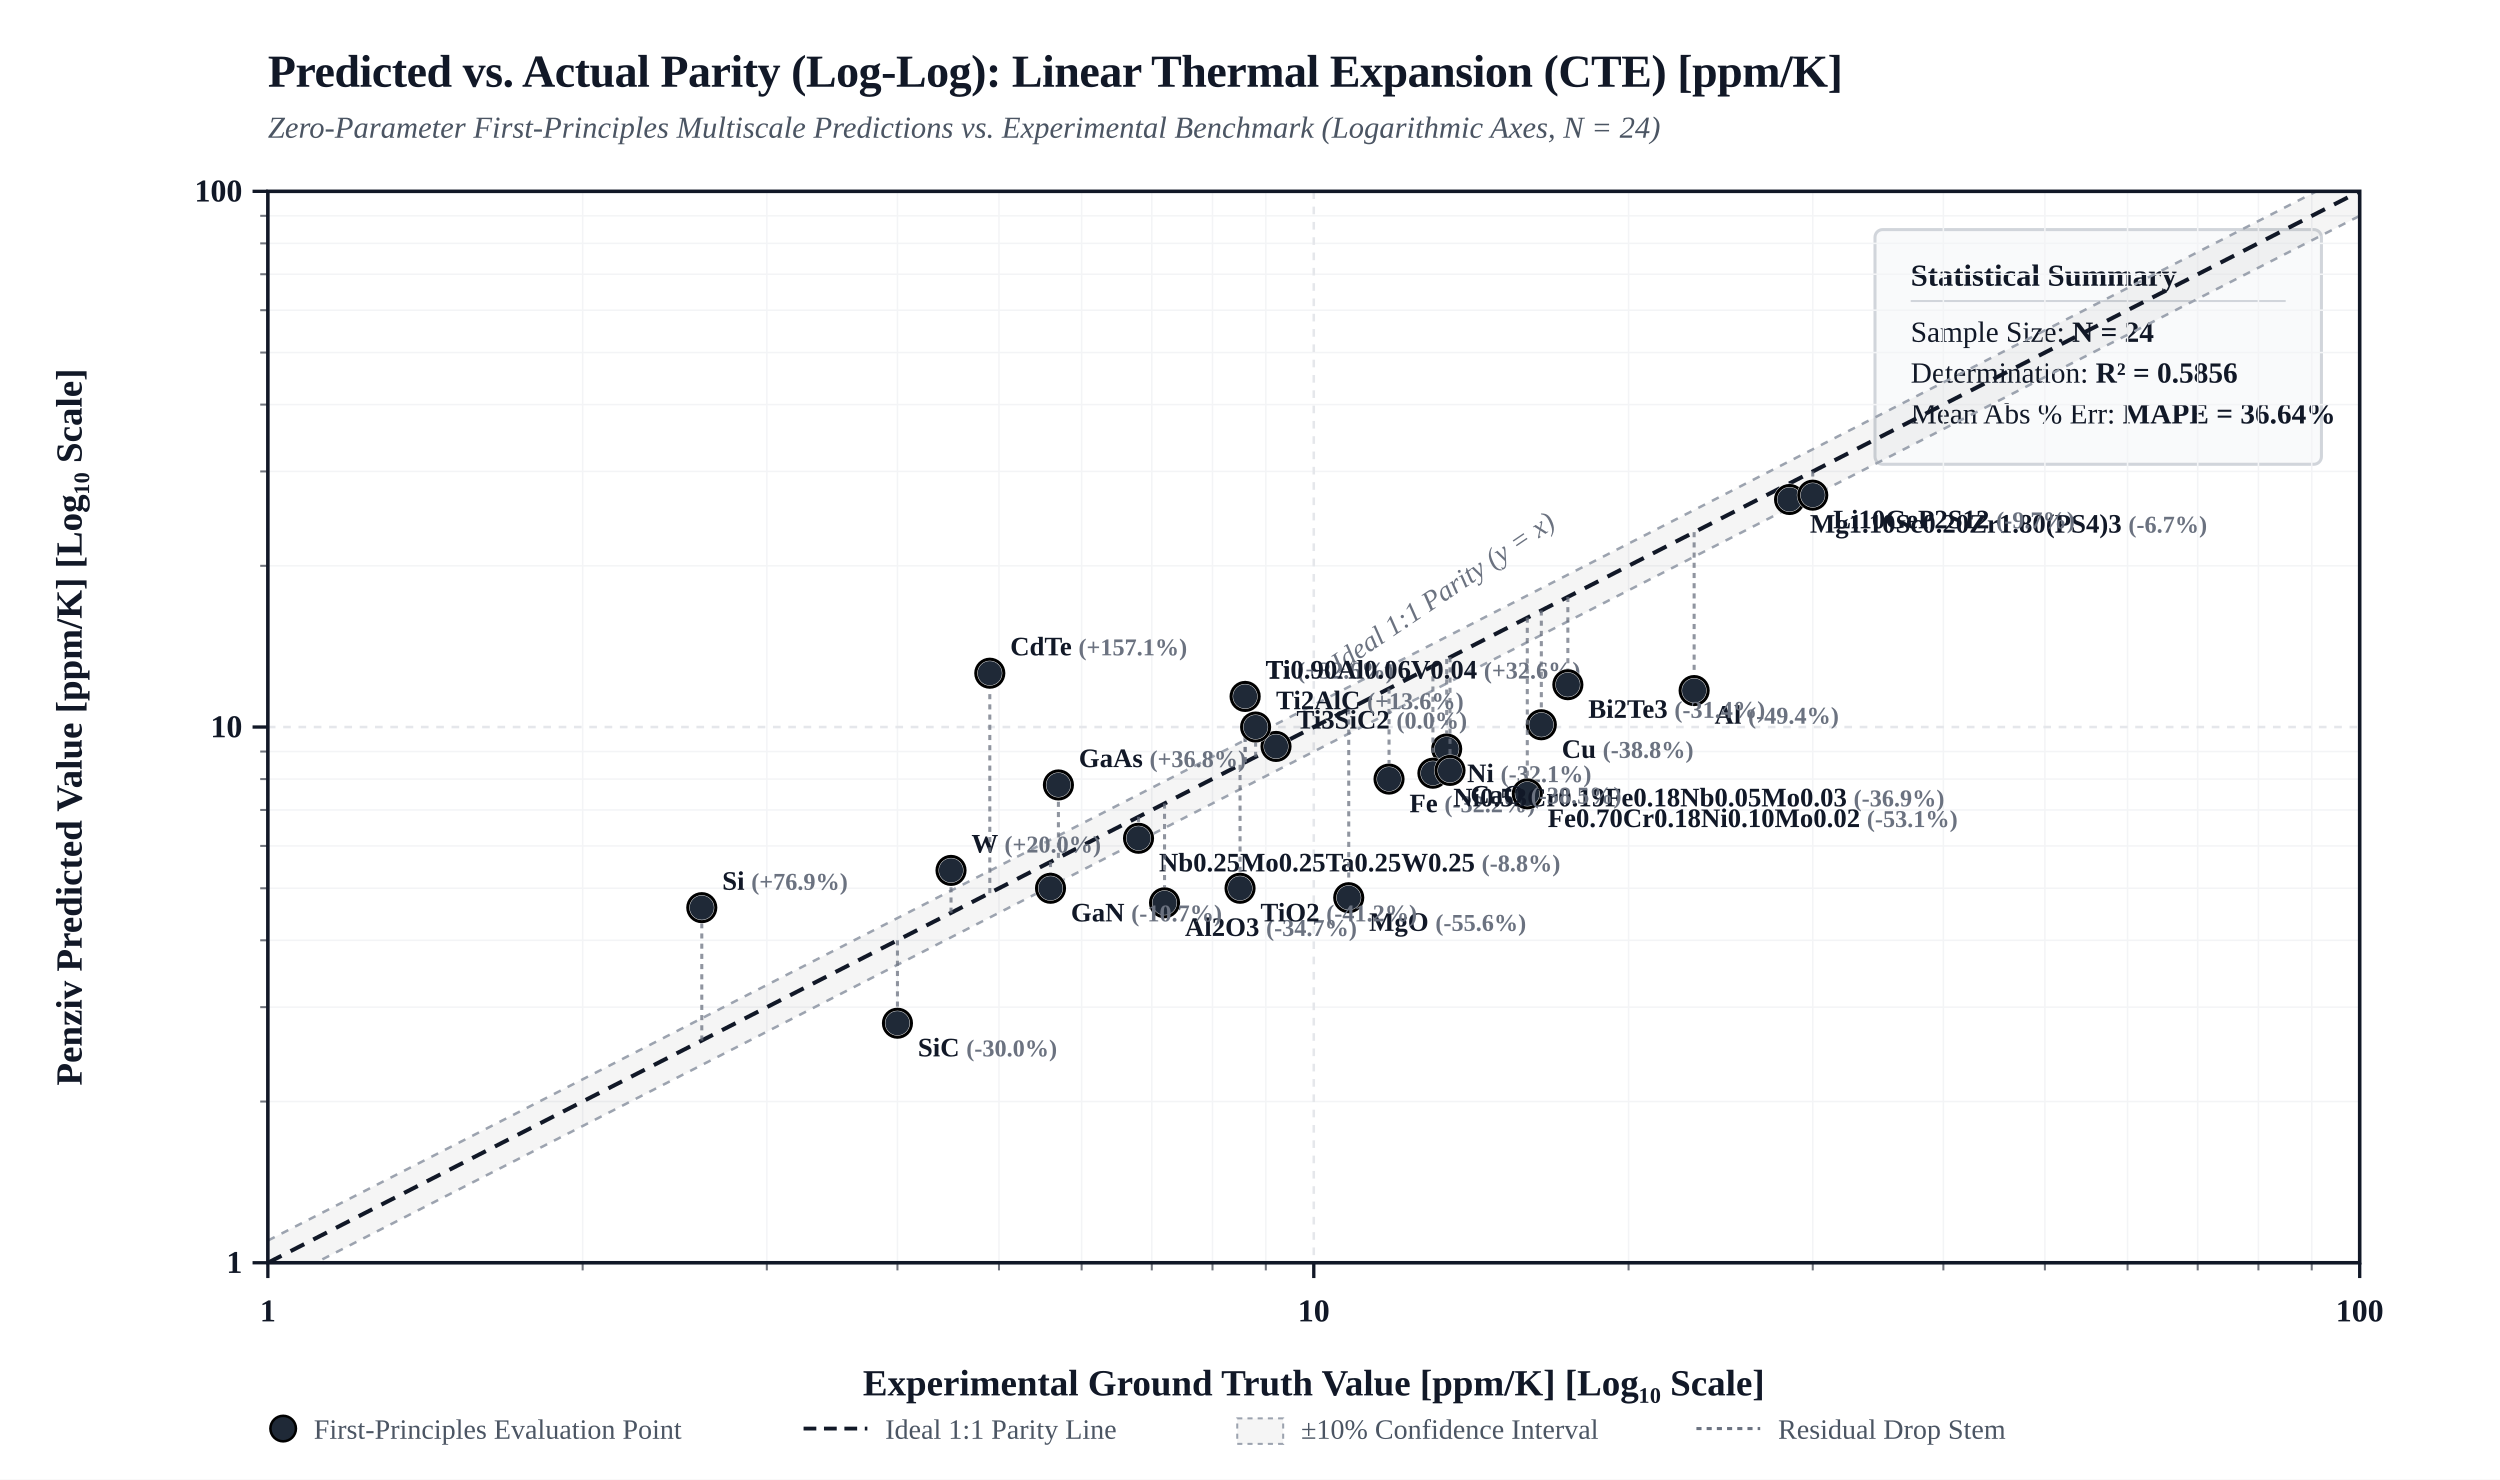
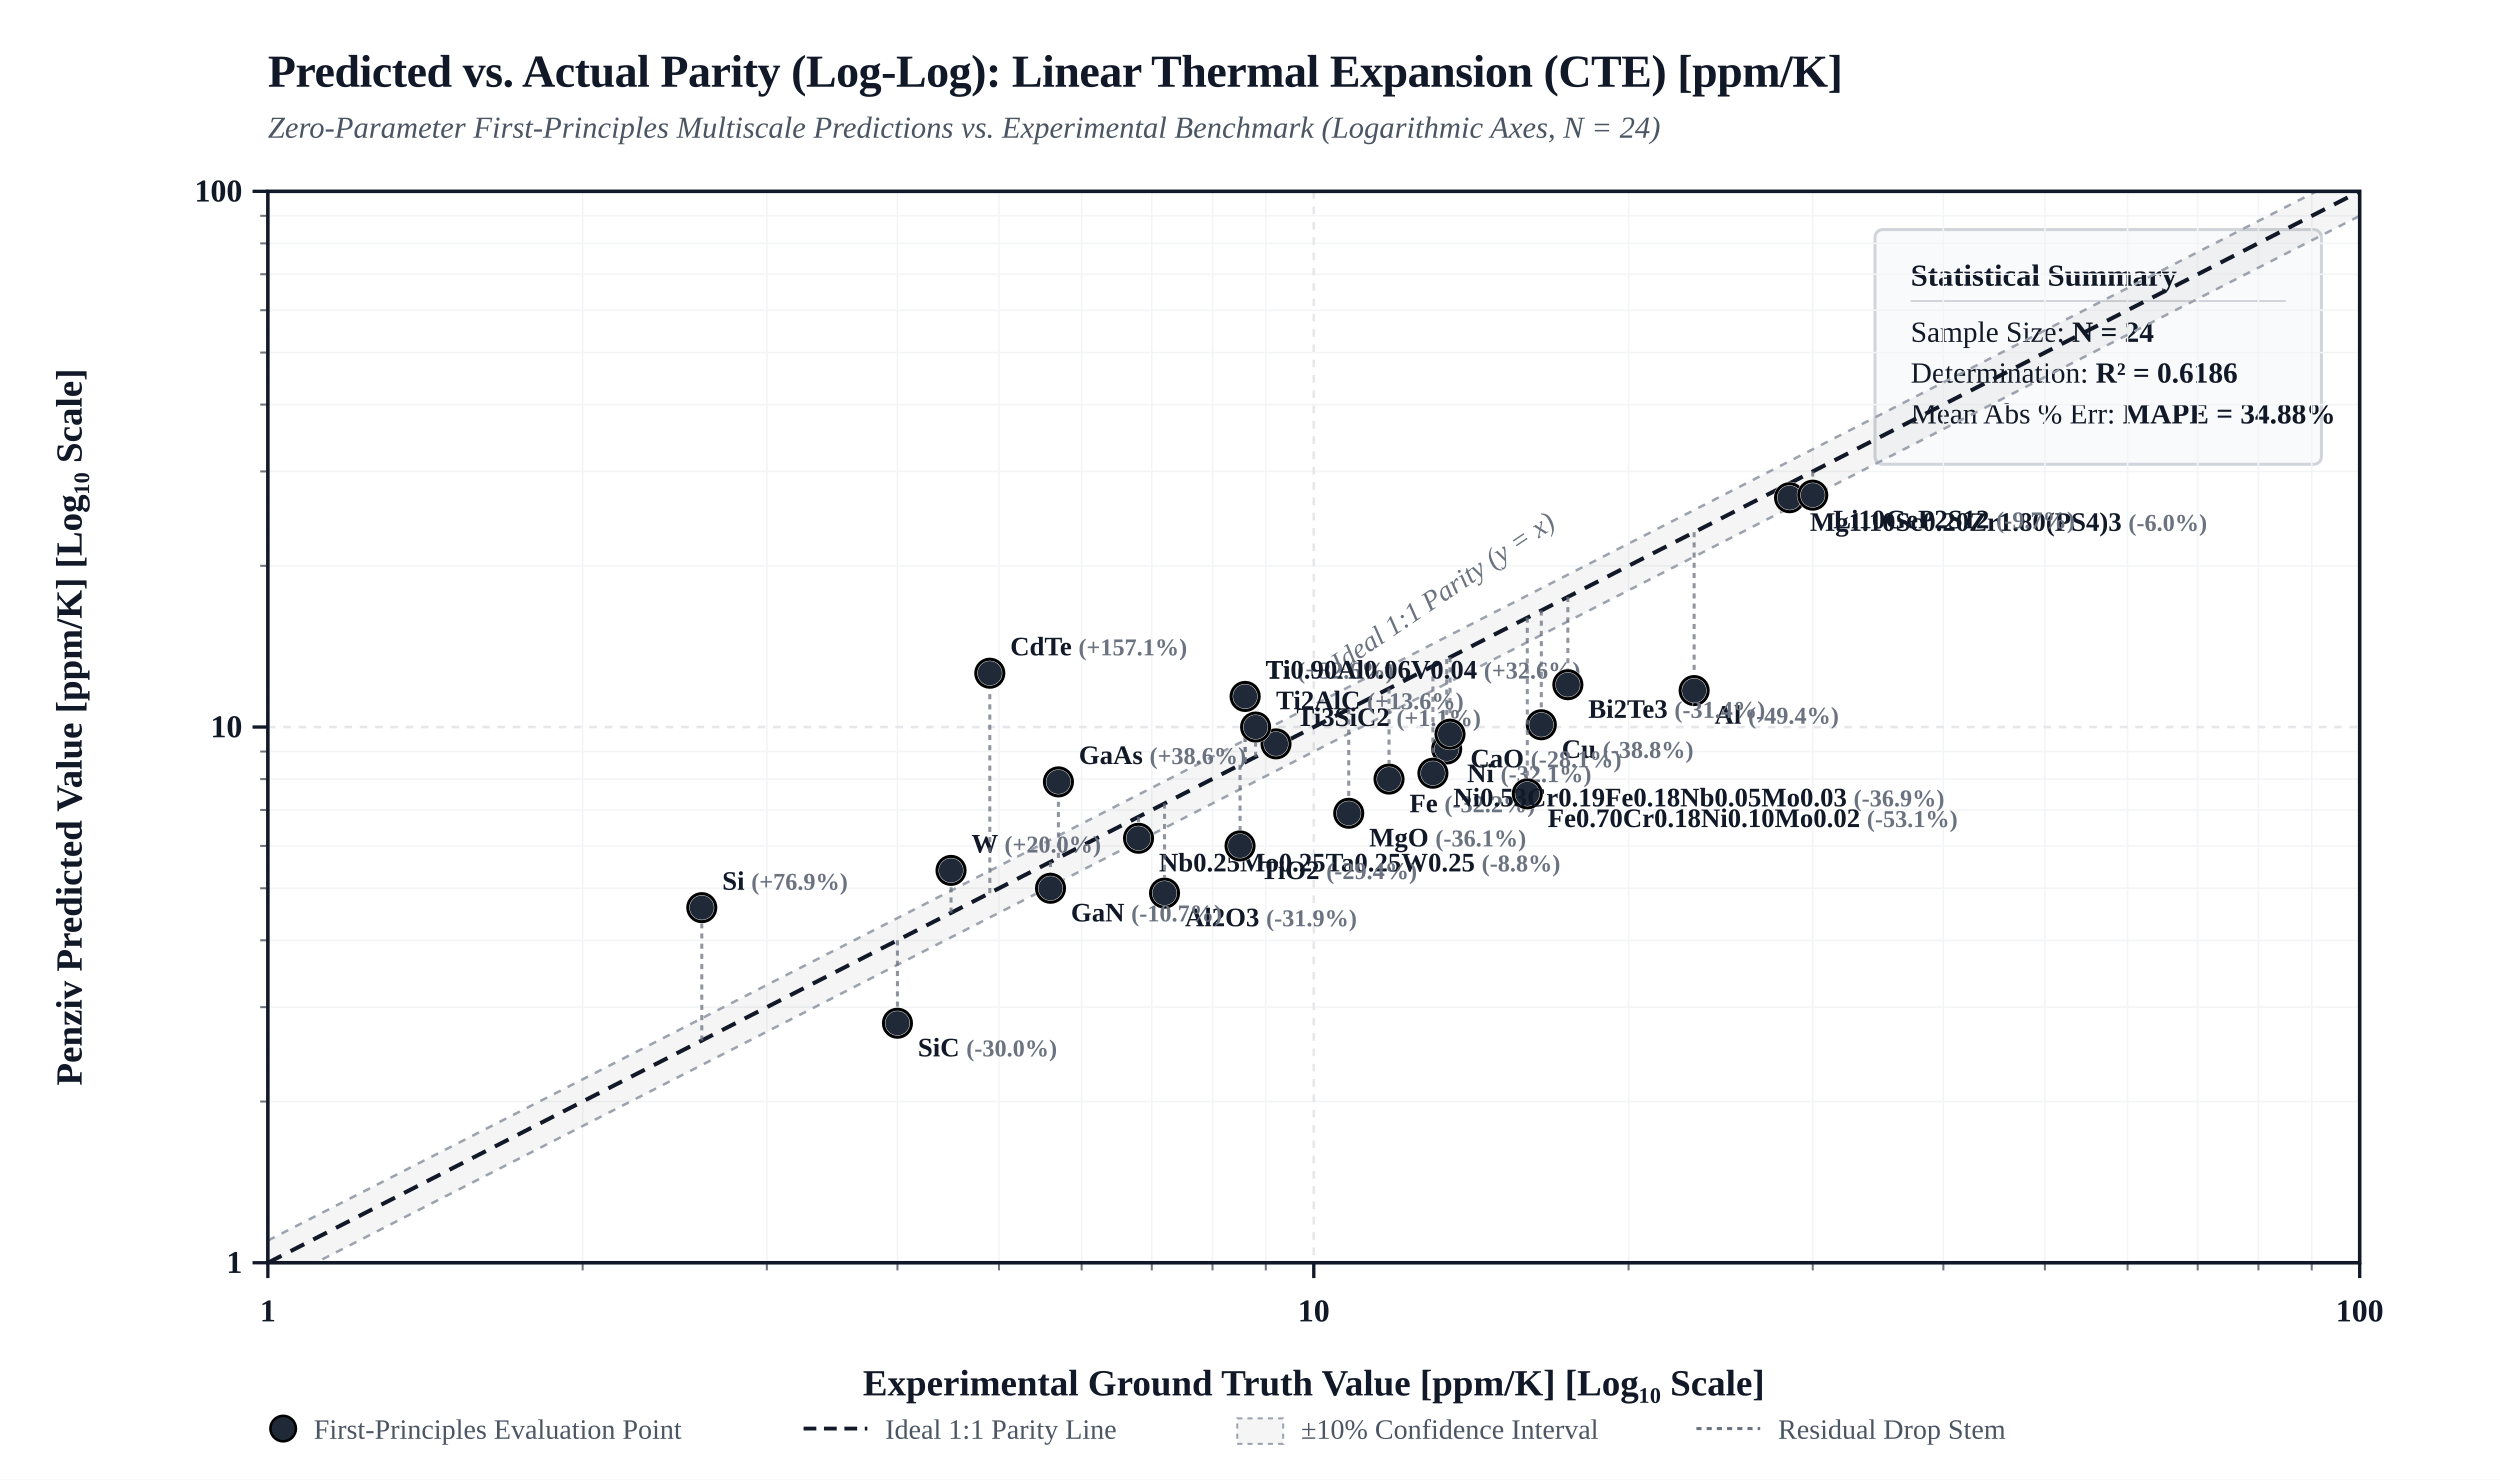
<svg xmlns="http://www.w3.org/2000/svg" viewBox="0 0 980 580" width="100%" height="auto" style="background-color: #FFFFFF; border: 1px solid #E5E7EB; border-radius: 4px; font-family: 'Times New Roman', Times, 'DejaVu Serif', 'TeX Gyre Termes', Georgia, serif;">
  <defs>
    <clipPath id="plotClip">
      <rect x="105" y="75" width="820" height="420" />
    </clipPath>
  </defs>
  <rect x="0" y="0" width="980" height="580" fill="#FFFFFF" />
  <text x="105" y="34" fill="#111827" font-size="18" font-weight="bold" letter-spacing="-0.01em">Predicted vs. Actual Parity (Log-Log): Linear Thermal Expansion (CTE) [ppm/K]</text>
  <text x="105" y="54" fill="#4B5563" font-size="12" font-style="italic">Zero-Parameter First-Principles Multiscale Predictions vs. Experimental Benchmark (Logarithmic Axes, N = 24)</text>
  <g transform="translate(735, 90)">
    <rect width="175" height="92" rx="3" fill="#F9FAFB" stroke="#D1D5DB" stroke-width="1.2" />
    <text x="14" y="22" fill="#111827" font-size="12" font-weight="bold">Statistical Summary</text>
    <line x1="14" y1="28" x2="161" y2="28" stroke="#D1D5DB" stroke-width="0.8" />
    <text x="14" y="44" fill="#111827" font-size="11.5">Sample Size: <tspan font-weight="bold">N = 24</tspan>
    </text>
-     <text x="14" y="60" fill="#111827" font-size="11.5">Determination: <tspan font-weight="bold">R² = 0.5856</tspan>
+     <text x="14" y="60" fill="#111827" font-size="11.5">Determination: <tspan font-weight="bold">R² = 0.6186</tspan>
    </text>
-     <text x="14" y="76" fill="#111827" font-size="11.5">Mean Abs % Err: <tspan font-weight="bold">MAPE = 36.64%</tspan>
+     <text x="14" y="76" fill="#111827" font-size="11.5">Mean Abs % Err: <tspan font-weight="bold">MAPE = 34.88%</tspan>
    </text>
  </g>
  <line x1="228.4" y1="75" x2="228.4" y2="495" stroke="#F3F4F6" stroke-width="0.6" />
  <line x1="105" y1="431.8" x2="925" y2="431.8" stroke="#F3F4F6" stroke-width="0.6" />
  <line x1="102" y1="431.8" x2="105" y2="431.8" stroke="#111827" stroke-width="0.8" opacity="0.6" />
  <line x1="228.4" y1="495" x2="228.4" y2="498" stroke="#111827" stroke-width="0.8" opacity="0.6" />
  <line x1="300.6" y1="75" x2="300.6" y2="495" stroke="#F3F4F6" stroke-width="0.6" />
  <line x1="105" y1="394.8" x2="925" y2="394.8" stroke="#F3F4F6" stroke-width="0.6" />
  <line x1="102" y1="394.8" x2="105" y2="394.8" stroke="#111827" stroke-width="0.8" opacity="0.6" />
  <line x1="300.6" y1="495" x2="300.6" y2="498" stroke="#111827" stroke-width="0.8" opacity="0.6" />
  <line x1="351.8" y1="75" x2="351.8" y2="495" stroke="#F3F4F6" stroke-width="0.6" />
  <line x1="105" y1="368.6" x2="925" y2="368.6" stroke="#F3F4F6" stroke-width="0.6" />
  <line x1="102" y1="368.6" x2="105" y2="368.6" stroke="#111827" stroke-width="0.8" opacity="0.6" />
  <line x1="351.8" y1="495" x2="351.8" y2="498" stroke="#111827" stroke-width="0.8" opacity="0.6" />
  <line x1="391.6" y1="75" x2="391.6" y2="495" stroke="#F3F4F6" stroke-width="0.6" />
  <line x1="105" y1="348.2" x2="925" y2="348.2" stroke="#F3F4F6" stroke-width="0.6" />
  <line x1="102" y1="348.2" x2="105" y2="348.2" stroke="#111827" stroke-width="0.8" opacity="0.6" />
  <line x1="391.6" y1="495" x2="391.6" y2="498" stroke="#111827" stroke-width="0.8" opacity="0.6" />
  <line x1="424.0" y1="75" x2="424.0" y2="495" stroke="#F3F4F6" stroke-width="0.6" />
  <line x1="105" y1="331.6" x2="925" y2="331.6" stroke="#F3F4F6" stroke-width="0.6" />
  <line x1="102" y1="331.6" x2="105" y2="331.6" stroke="#111827" stroke-width="0.8" opacity="0.6" />
  <line x1="424.0" y1="495" x2="424.0" y2="498" stroke="#111827" stroke-width="0.8" opacity="0.6" />
  <line x1="451.5" y1="75" x2="451.5" y2="495" stroke="#F3F4F6" stroke-width="0.6" />
  <line x1="105" y1="317.5" x2="925" y2="317.5" stroke="#F3F4F6" stroke-width="0.6" />
  <line x1="102" y1="317.5" x2="105" y2="317.5" stroke="#111827" stroke-width="0.8" opacity="0.6" />
  <line x1="451.5" y1="495" x2="451.5" y2="498" stroke="#111827" stroke-width="0.8" opacity="0.6" />
  <line x1="475.3" y1="75" x2="475.3" y2="495" stroke="#F3F4F6" stroke-width="0.6" />
  <line x1="105" y1="305.4" x2="925" y2="305.4" stroke="#F3F4F6" stroke-width="0.6" />
  <line x1="102" y1="305.4" x2="105" y2="305.4" stroke="#111827" stroke-width="0.8" opacity="0.6" />
  <line x1="475.3" y1="495" x2="475.3" y2="498" stroke="#111827" stroke-width="0.8" opacity="0.6" />
  <line x1="496.2" y1="75" x2="496.2" y2="495" stroke="#F3F4F6" stroke-width="0.6" />
  <line x1="105" y1="294.6" x2="925" y2="294.6" stroke="#F3F4F6" stroke-width="0.6" />
  <line x1="102" y1="294.6" x2="105" y2="294.6" stroke="#111827" stroke-width="0.8" opacity="0.6" />
  <line x1="496.2" y1="495" x2="496.2" y2="498" stroke="#111827" stroke-width="0.8" opacity="0.6" />
  <line x1="638.4" y1="75" x2="638.4" y2="495" stroke="#F3F4F6" stroke-width="0.6" />
  <line x1="105" y1="221.8" x2="925" y2="221.8" stroke="#F3F4F6" stroke-width="0.6" />
  <line x1="102" y1="221.8" x2="105" y2="221.8" stroke="#111827" stroke-width="0.8" opacity="0.6" />
  <line x1="638.4" y1="495" x2="638.4" y2="498" stroke="#111827" stroke-width="0.8" opacity="0.6" />
  <line x1="710.6" y1="75" x2="710.6" y2="495" stroke="#F3F4F6" stroke-width="0.6" />
  <line x1="105" y1="184.8" x2="925" y2="184.8" stroke="#F3F4F6" stroke-width="0.6" />
  <line x1="102" y1="184.8" x2="105" y2="184.8" stroke="#111827" stroke-width="0.8" opacity="0.6" />
  <line x1="710.6" y1="495" x2="710.6" y2="498" stroke="#111827" stroke-width="0.8" opacity="0.6" />
  <line x1="761.8" y1="75" x2="761.8" y2="495" stroke="#F3F4F6" stroke-width="0.6" />
  <line x1="105" y1="158.6" x2="925" y2="158.6" stroke="#F3F4F6" stroke-width="0.6" />
  <line x1="102" y1="158.6" x2="105" y2="158.6" stroke="#111827" stroke-width="0.8" opacity="0.6" />
  <line x1="761.8" y1="495" x2="761.8" y2="498" stroke="#111827" stroke-width="0.8" opacity="0.6" />
  <line x1="801.6" y1="75" x2="801.6" y2="495" stroke="#F3F4F6" stroke-width="0.6" />
  <line x1="105" y1="138.2" x2="925" y2="138.2" stroke="#F3F4F6" stroke-width="0.6" />
  <line x1="102" y1="138.2" x2="105" y2="138.2" stroke="#111827" stroke-width="0.8" opacity="0.6" />
  <line x1="801.6" y1="495" x2="801.6" y2="498" stroke="#111827" stroke-width="0.8" opacity="0.6" />
  <line x1="834.0" y1="75" x2="834.0" y2="495" stroke="#F3F4F6" stroke-width="0.6" />
  <line x1="105" y1="121.6" x2="925" y2="121.6" stroke="#F3F4F6" stroke-width="0.6" />
  <line x1="102" y1="121.6" x2="105" y2="121.6" stroke="#111827" stroke-width="0.8" opacity="0.6" />
  <line x1="834.0" y1="495" x2="834.0" y2="498" stroke="#111827" stroke-width="0.8" opacity="0.6" />
  <line x1="861.5" y1="75" x2="861.5" y2="495" stroke="#F3F4F6" stroke-width="0.6" />
  <line x1="105" y1="107.5" x2="925" y2="107.5" stroke="#F3F4F6" stroke-width="0.6" />
  <line x1="102" y1="107.5" x2="105" y2="107.5" stroke="#111827" stroke-width="0.8" opacity="0.6" />
  <line x1="861.5" y1="495" x2="861.5" y2="498" stroke="#111827" stroke-width="0.8" opacity="0.6" />
  <line x1="885.3" y1="75" x2="885.3" y2="495" stroke="#F3F4F6" stroke-width="0.6" />
  <line x1="105" y1="95.4" x2="925" y2="95.4" stroke="#F3F4F6" stroke-width="0.6" />
  <line x1="102" y1="95.4" x2="105" y2="95.4" stroke="#111827" stroke-width="0.8" opacity="0.6" />
  <line x1="885.3" y1="495" x2="885.3" y2="498" stroke="#111827" stroke-width="0.8" opacity="0.6" />
  <line x1="906.2" y1="75" x2="906.2" y2="495" stroke="#F3F4F6" stroke-width="0.6" />
  <line x1="105" y1="84.6" x2="925" y2="84.6" stroke="#F3F4F6" stroke-width="0.6" />
  <line x1="102" y1="84.6" x2="105" y2="84.6" stroke="#111827" stroke-width="0.8" opacity="0.6" />
  <line x1="906.2" y1="495" x2="906.2" y2="498" stroke="#111827" stroke-width="0.8" opacity="0.6" />
  <line x1="105.0" y1="75" x2="105.0" y2="495" stroke="#E5E7EB" stroke-width="1.0" stroke-dasharray="3,3" />
  <line x1="105" y1="495.0" x2="925" y2="495.0" stroke="#E5E7EB" stroke-width="1.0" stroke-dasharray="3,3" />
  <line x1="99" y1="495.0" x2="105" y2="495.0" stroke="#111827" stroke-width="1.3" />
  <text x="95" y="499.0" fill="#111827" font-size="12.5" font-weight="bold" text-anchor="end">1</text>
  <line x1="105.0" y1="495" x2="105.0" y2="501" stroke="#111827" stroke-width="1.3" />
  <text x="105.0" y="518.0" fill="#111827" font-size="12.5" font-weight="bold" text-anchor="middle">1</text>
  <line x1="515.0" y1="75" x2="515.0" y2="495" stroke="#E5E7EB" stroke-width="1.0" stroke-dasharray="3,3" />
  <line x1="105" y1="285.0" x2="925" y2="285.0" stroke="#E5E7EB" stroke-width="1.0" stroke-dasharray="3,3" />
  <line x1="99" y1="285.0" x2="105" y2="285.0" stroke="#111827" stroke-width="1.3" />
  <text x="95" y="289.0" fill="#111827" font-size="12.5" font-weight="bold" text-anchor="end">10</text>
  <line x1="515.0" y1="495" x2="515.0" y2="501" stroke="#111827" stroke-width="1.3" />
  <text x="515.0" y="518.0" fill="#111827" font-size="12.5" font-weight="bold" text-anchor="middle">10</text>
  <line x1="925.0" y1="75" x2="925.0" y2="495" stroke="#E5E7EB" stroke-width="1.0" stroke-dasharray="3,3" />
  <line x1="105" y1="75.0" x2="925" y2="75.0" stroke="#E5E7EB" stroke-width="1.0" stroke-dasharray="3,3" />
  <line x1="99" y1="75.0" x2="105" y2="75.0" stroke="#111827" stroke-width="1.3" />
  <text x="95" y="79.0" fill="#111827" font-size="12.5" font-weight="bold" text-anchor="end">100</text>
  <line x1="925.0" y1="495" x2="925.0" y2="501" stroke="#111827" stroke-width="1.3" />
  <text x="925.0" y="518.0" fill="#111827" font-size="12.5" font-weight="bold" text-anchor="middle">100</text>
  <polygon points="105.0,486.3 925.0,66.3 925.0,84.6 105.0,504.6" fill="rgba(0, 0, 0, 0.04)" clip-path="url(#plotClip)" />
  <line x1="105.0" y1="486.3" x2="925.0" y2="66.3" stroke="#9CA3AF" stroke-width="1.0" stroke-dasharray="3,3" clip-path="url(#plotClip)" />
  <line x1="105.0" y1="504.6" x2="925.0" y2="84.6" stroke="#9CA3AF" stroke-width="1.0" stroke-dasharray="3,3" clip-path="url(#plotClip)" />
  <line x1="105.0" y1="495.0" x2="925.0" y2="75.0" stroke="#111827" stroke-width="1.6" stroke-dasharray="6,4" clip-path="url(#plotClip)" />
  <text x="535.0" y="273.0" fill="#6B7280" font-size="11" font-style="italic" transform="rotate(-34 515.0 285.0)">Ideal 1:1 Parity (y = x)</text>
  <rect x="105" y="75" width="820" height="420" fill="none" stroke="#111827" stroke-width="1.4" />
  <text x="515.0" y="547.0" fill="#111827" font-size="14.5" font-weight="bold" text-anchor="middle">Experimental Ground Truth Value [ppm/K] [Log₁₀ Scale]</text>
  <text x="32" y="285.0" fill="#111827" font-size="14.5" font-weight="bold" text-anchor="middle" transform="rotate(-90 32 285.0)">Penziv Predicted Value [ppm/K] [Log₁₀ Scale]</text>
  <line x1="604.2" y1="239.3" x2="604.2" y2="284.1" stroke="#6B7280" stroke-width="1.2" stroke-dasharray="2,2" opacity="0.75" clip-path="url(#plotClip)" />
  <circle cx="604.2" cy="284.1" r="5.5" fill="#1F2937" stroke="#FFFFFF" stroke-width="1.5" />
  <circle cx="604.2" cy="284.1" r="5.5" fill="none" stroke="#000000" stroke-width="1.2" />
  <text x="612.2" y="297.1" fill="#111827" font-size="10.5" font-weight="600" text-anchor="start">Cu <tspan fill="#6B7280" font-size="9.5">(-38.8%)</tspan>
  </text>
  <line x1="664.1" y1="208.6" x2="664.1" y2="270.7" stroke="#6B7280" stroke-width="1.2" stroke-dasharray="2,2" opacity="0.75" clip-path="url(#plotClip)" />
  <circle cx="664.1" cy="270.7" r="5.5" fill="#1F2937" stroke="#FFFFFF" stroke-width="1.5" />
  <circle cx="664.1" cy="270.7" r="5.5" fill="none" stroke="#000000" stroke-width="1.2" />
  <text x="672.1" y="283.7" fill="#111827" font-size="10.5" font-weight="600" text-anchor="start">Al <tspan fill="#6B7280" font-size="9.5">(-49.4%)</tspan>
  </text>
  <line x1="567.1" y1="258.3" x2="567.1" y2="293.6" stroke="#6B7280" stroke-width="1.2" stroke-dasharray="2,2" opacity="0.75" clip-path="url(#plotClip)" />
  <circle cx="567.1" cy="293.6" r="5.5" fill="#1F2937" stroke="#FFFFFF" stroke-width="1.5" />
  <circle cx="567.1" cy="293.6" r="5.5" fill="none" stroke="#000000" stroke-width="1.2" />
  <text x="575.1" y="306.6" fill="#111827" font-size="10.5" font-weight="600" text-anchor="start">Ni <tspan fill="#6B7280" font-size="9.5">(-32.1%)</tspan>
  </text>
  <line x1="488.1" y1="298.8" x2="488.1" y2="273.0" stroke="#6B7280" stroke-width="1.2" stroke-dasharray="2,2" opacity="0.75" clip-path="url(#plotClip)" />
  <circle cx="488.1" cy="273.0" r="5.5" fill="#1F2937" stroke="#FFFFFF" stroke-width="1.5" />
  <circle cx="488.1" cy="273.0" r="5.5" fill="none" stroke="#000000" stroke-width="1.2" />
  <text x="496.1" y="266.0" fill="#111827" font-size="10.5" font-weight="600" text-anchor="start">Ti <tspan fill="#6B7280" font-size="9.5">(+32.6%)</tspan>
  </text>
  <line x1="372.8" y1="357.8" x2="372.8" y2="341.2" stroke="#6B7280" stroke-width="1.2" stroke-dasharray="2,2" opacity="0.75" clip-path="url(#plotClip)" />
  <circle cx="372.8" cy="341.2" r="5.5" fill="#1F2937" stroke="#FFFFFF" stroke-width="1.5" />
  <circle cx="372.8" cy="341.2" r="5.5" fill="none" stroke="#000000" stroke-width="1.2" />
  <text x="380.8" y="334.2" fill="#111827" font-size="10.5" font-weight="600" text-anchor="start">W <tspan fill="#6B7280" font-size="9.5">(+20.0%)</tspan>
  </text>
  <line x1="544.5" y1="269.9" x2="544.5" y2="305.4" stroke="#6B7280" stroke-width="1.2" stroke-dasharray="2,2" opacity="0.75" clip-path="url(#plotClip)" />
  <circle cx="544.5" cy="305.4" r="5.5" fill="#1F2937" stroke="#FFFFFF" stroke-width="1.5" />
  <circle cx="544.5" cy="305.4" r="5.5" fill="none" stroke="#000000" stroke-width="1.2" />
  <text x="552.5" y="318.4" fill="#111827" font-size="10.5" font-weight="600" text-anchor="start">Fe <tspan fill="#6B7280" font-size="9.5">(-32.2%)</tspan>
  </text>
  <line x1="598.7" y1="242.1" x2="598.7" y2="311.2" stroke="#6B7280" stroke-width="1.2" stroke-dasharray="2,2" opacity="0.75" clip-path="url(#plotClip)" />
  <circle cx="598.7" cy="311.2" r="5.5" fill="#1F2937" stroke="#FFFFFF" stroke-width="1.5" />
  <circle cx="598.7" cy="311.2" r="5.5" fill="none" stroke="#000000" stroke-width="1.2" />
  <text x="606.7" y="324.2" fill="#111827" font-size="10.5" font-weight="600" text-anchor="start">Fe0.70Cr0.18Ni0.10Mo0.02 <tspan fill="#6B7280" font-size="9.5">(-53.1%)</tspan>
  </text>
  <line x1="561.7" y1="261.1" x2="561.7" y2="303.1" stroke="#6B7280" stroke-width="1.2" stroke-dasharray="2,2" opacity="0.75" clip-path="url(#plotClip)" />
  <circle cx="561.7" cy="303.1" r="5.5" fill="#1F2937" stroke="#FFFFFF" stroke-width="1.5" />
  <circle cx="561.7" cy="303.1" r="5.5" fill="none" stroke="#000000" stroke-width="1.2" />
  <text x="569.7" y="316.1" fill="#111827" font-size="10.5" font-weight="600" text-anchor="start">Ni0.53Cr0.19Fe0.18Nb0.05Mo0.03 <tspan fill="#6B7280" font-size="9.5">(-36.9%)</tspan>
  </text>
  <line x1="488.1" y1="298.8" x2="488.1" y2="273.0" stroke="#6B7280" stroke-width="1.2" stroke-dasharray="2,2" opacity="0.75" clip-path="url(#plotClip)" />
  <circle cx="488.1" cy="273.0" r="5.5" fill="#1F2937" stroke="#FFFFFF" stroke-width="1.5" />
  <circle cx="488.1" cy="273.0" r="5.5" fill="none" stroke="#000000" stroke-width="1.2" />
  <text x="496.1" y="266.0" fill="#111827" font-size="10.5" font-weight="600" text-anchor="start">Ti0.90Al0.06V0.04 <tspan fill="#6B7280" font-size="9.5">(+32.6%)</tspan>
  </text>
  <line x1="446.3" y1="320.2" x2="446.3" y2="328.6" stroke="#6B7280" stroke-width="1.2" stroke-dasharray="2,2" opacity="0.75" clip-path="url(#plotClip)" />
  <circle cx="446.3" cy="328.6" r="5.5" fill="#1F2937" stroke="#FFFFFF" stroke-width="1.5" />
  <circle cx="446.3" cy="328.6" r="5.5" fill="none" stroke="#000000" stroke-width="1.2" />
  <text x="454.3" y="341.6" fill="#111827" font-size="10.5" font-weight="600" text-anchor="start">Nb0.25Mo0.25Ta0.25W0.25 <tspan fill="#6B7280" font-size="9.5">(-8.8%)</tspan>
  </text>
-   <line x1="500.2" y1="292.6" x2="500.2" y2="292.6" stroke="#6B7280" stroke-width="1.2" stroke-dasharray="2,2" opacity="0.75" clip-path="url(#plotClip)" />
-   <circle cx="500.2" cy="292.6" r="5.5" fill="#1F2937" stroke="#FFFFFF" stroke-width="1.5" />
-   <circle cx="500.2" cy="292.6" r="5.5" fill="none" stroke="#000000" stroke-width="1.2" />
-   <text x="508.2" y="285.6" fill="#111827" font-size="10.5" font-weight="600" text-anchor="start">Ti3SiC2 <tspan fill="#6B7280" font-size="9.5">(0.0%)</tspan>
+   <line x1="500.2" y1="292.6" x2="500.2" y2="291.6" stroke="#6B7280" stroke-width="1.2" stroke-dasharray="2,2" opacity="0.75" clip-path="url(#plotClip)" />
+   <circle cx="500.2" cy="291.6" r="5.5" fill="#1F2937" stroke="#FFFFFF" stroke-width="1.5" />
+   <circle cx="500.2" cy="291.6" r="5.5" fill="none" stroke="#000000" stroke-width="1.2" />
+   <text x="508.2" y="284.6" fill="#111827" font-size="10.5" font-weight="600" text-anchor="start">Ti3SiC2 <tspan fill="#6B7280" font-size="9.5">(+1.1%)</tspan>
  </text>
  <line x1="492.2" y1="296.7" x2="492.2" y2="285.0" stroke="#6B7280" stroke-width="1.2" stroke-dasharray="2,2" opacity="0.75" clip-path="url(#plotClip)" />
  <circle cx="492.2" cy="285.0" r="5.5" fill="#1F2937" stroke="#FFFFFF" stroke-width="1.5" />
  <circle cx="492.2" cy="285.0" r="5.5" fill="none" stroke="#000000" stroke-width="1.2" />
  <text x="500.2" y="278.0" fill="#111827" font-size="10.5" font-weight="600" text-anchor="start">Ti2AlC <tspan fill="#6B7280" font-size="9.5">(+13.6%)</tspan>
  </text>
-   <line x1="568.4" y1="257.6" x2="568.4" y2="302.0" stroke="#6B7280" stroke-width="1.2" stroke-dasharray="2,2" opacity="0.75" clip-path="url(#plotClip)" />
-   <circle cx="568.4" cy="302.0" r="5.5" fill="#1F2937" stroke="#FFFFFF" stroke-width="1.5" />
-   <circle cx="568.4" cy="302.0" r="5.5" fill="none" stroke="#000000" stroke-width="1.2" />
-   <text x="576.4" y="315.0" fill="#111827" font-size="10.5" font-weight="600" text-anchor="start">CaO <tspan fill="#6B7280" font-size="9.5">(-38.5%)</tspan>
-   </text>
-   <line x1="528.7" y1="278.0" x2="528.7" y2="351.9" stroke="#6B7280" stroke-width="1.2" stroke-dasharray="2,2" opacity="0.75" clip-path="url(#plotClip)" />
-   <circle cx="528.7" cy="351.9" r="5.5" fill="#1F2937" stroke="#FFFFFF" stroke-width="1.5" />
-   <circle cx="528.7" cy="351.9" r="5.5" fill="none" stroke="#000000" stroke-width="1.2" />
-   <text x="536.7" y="364.9" fill="#111827" font-size="10.5" font-weight="600" text-anchor="start">MgO <tspan fill="#6B7280" font-size="9.5">(-55.6%)</tspan>
-   </text>
-   <line x1="456.5" y1="315.0" x2="456.5" y2="353.9" stroke="#6B7280" stroke-width="1.2" stroke-dasharray="2,2" opacity="0.75" clip-path="url(#plotClip)" />
-   <circle cx="456.5" cy="353.9" r="5.5" fill="#1F2937" stroke="#FFFFFF" stroke-width="1.5" />
-   <circle cx="456.5" cy="353.9" r="5.5" fill="none" stroke="#000000" stroke-width="1.2" />
-   <text x="464.5" y="366.9" fill="#111827" font-size="10.5" font-weight="600" text-anchor="start">Al2O3 <tspan fill="#6B7280" font-size="9.5">(-34.7%)</tspan>
-   </text>
-   <line x1="486.1" y1="299.8" x2="486.1" y2="348.2" stroke="#6B7280" stroke-width="1.2" stroke-dasharray="2,2" opacity="0.75" clip-path="url(#plotClip)" />
-   <circle cx="486.1" cy="348.2" r="5.5" fill="#1F2937" stroke="#FFFFFF" stroke-width="1.5" />
-   <circle cx="486.1" cy="348.2" r="5.5" fill="none" stroke="#000000" stroke-width="1.2" />
-   <text x="494.1" y="361.2" fill="#111827" font-size="10.5" font-weight="600" text-anchor="start">TiO2 <tspan fill="#6B7280" font-size="9.5">(-41.2%)</tspan>
+   <line x1="568.4" y1="257.6" x2="568.4" y2="287.8" stroke="#6B7280" stroke-width="1.2" stroke-dasharray="2,2" opacity="0.75" clip-path="url(#plotClip)" />
+   <circle cx="568.4" cy="287.8" r="5.5" fill="#1F2937" stroke="#FFFFFF" stroke-width="1.5" />
+   <circle cx="568.4" cy="287.8" r="5.5" fill="none" stroke="#000000" stroke-width="1.2" />
+   <text x="576.4" y="300.8" fill="#111827" font-size="10.5" font-weight="600" text-anchor="start">CaO <tspan fill="#6B7280" font-size="9.5">(-28.1%)</tspan>
+   </text>
+   <line x1="528.7" y1="278.0" x2="528.7" y2="318.8" stroke="#6B7280" stroke-width="1.2" stroke-dasharray="2,2" opacity="0.75" clip-path="url(#plotClip)" />
+   <circle cx="528.7" cy="318.8" r="5.5" fill="#1F2937" stroke="#FFFFFF" stroke-width="1.5" />
+   <circle cx="528.7" cy="318.8" r="5.5" fill="none" stroke="#000000" stroke-width="1.2" />
+   <text x="536.7" y="331.8" fill="#111827" font-size="10.5" font-weight="600" text-anchor="start">MgO <tspan fill="#6B7280" font-size="9.5">(-36.1%)</tspan>
+   </text>
+   <line x1="456.5" y1="315.0" x2="456.5" y2="350.1" stroke="#6B7280" stroke-width="1.2" stroke-dasharray="2,2" opacity="0.75" clip-path="url(#plotClip)" />
+   <circle cx="456.5" cy="350.1" r="5.5" fill="#1F2937" stroke="#FFFFFF" stroke-width="1.5" />
+   <circle cx="456.5" cy="350.1" r="5.5" fill="none" stroke="#000000" stroke-width="1.2" />
+   <text x="464.5" y="363.1" fill="#111827" font-size="10.5" font-weight="600" text-anchor="start">Al2O3 <tspan fill="#6B7280" font-size="9.5">(-31.9%)</tspan>
+   </text>
+   <line x1="486.1" y1="299.8" x2="486.1" y2="331.6" stroke="#6B7280" stroke-width="1.2" stroke-dasharray="2,2" opacity="0.75" clip-path="url(#plotClip)" />
+   <circle cx="486.1" cy="331.6" r="5.5" fill="#1F2937" stroke="#FFFFFF" stroke-width="1.5" />
+   <circle cx="486.1" cy="331.6" r="5.5" fill="none" stroke="#000000" stroke-width="1.2" />
+   <text x="494.1" y="344.6" fill="#111827" font-size="10.5" font-weight="600" text-anchor="start">TiO2 <tspan fill="#6B7280" font-size="9.5">(-29.4%)</tspan>
  </text>
  <line x1="351.8" y1="368.6" x2="351.8" y2="401.1" stroke="#6B7280" stroke-width="1.2" stroke-dasharray="2,2" opacity="0.75" clip-path="url(#plotClip)" />
  <circle cx="351.8" cy="401.1" r="5.5" fill="#1F2937" stroke="#FFFFFF" stroke-width="1.5" />
  <circle cx="351.8" cy="401.1" r="5.5" fill="none" stroke="#000000" stroke-width="1.2" />
  <text x="359.8" y="414.1" fill="#111827" font-size="10.5" font-weight="600" text-anchor="start">SiC <tspan fill="#6B7280" font-size="9.5">(-30.0%)</tspan>
  </text>
  <line x1="411.8" y1="337.9" x2="411.8" y2="348.2" stroke="#6B7280" stroke-width="1.2" stroke-dasharray="2,2" opacity="0.75" clip-path="url(#plotClip)" />
  <circle cx="411.8" cy="348.2" r="5.5" fill="#1F2937" stroke="#FFFFFF" stroke-width="1.5" />
  <circle cx="411.8" cy="348.2" r="5.5" fill="none" stroke="#000000" stroke-width="1.2" />
  <text x="419.8" y="361.2" fill="#111827" font-size="10.5" font-weight="600" text-anchor="start">GaN <tspan fill="#6B7280" font-size="9.5">(-10.7%)</tspan>
  </text>
  <line x1="275.1" y1="407.9" x2="275.1" y2="355.8" stroke="#6B7280" stroke-width="1.2" stroke-dasharray="2,2" opacity="0.75" clip-path="url(#plotClip)" />
  <circle cx="275.1" cy="355.8" r="5.5" fill="#1F2937" stroke="#FFFFFF" stroke-width="1.5" />
  <circle cx="275.1" cy="355.8" r="5.5" fill="none" stroke="#000000" stroke-width="1.2" />
  <text x="283.1" y="348.8" fill="#111827" font-size="10.5" font-weight="600" text-anchor="start">Si <tspan fill="#6B7280" font-size="9.5">(+76.9%)</tspan>
  </text>
-   <line x1="414.9" y1="336.3" x2="414.9" y2="307.7" stroke="#6B7280" stroke-width="1.2" stroke-dasharray="2,2" opacity="0.75" clip-path="url(#plotClip)" />
-   <circle cx="414.9" cy="307.7" r="5.5" fill="#1F2937" stroke="#FFFFFF" stroke-width="1.5" />
-   <circle cx="414.9" cy="307.7" r="5.5" fill="none" stroke="#000000" stroke-width="1.2" />
-   <text x="422.9" y="300.7" fill="#111827" font-size="10.5" font-weight="600" text-anchor="start">GaAs <tspan fill="#6B7280" font-size="9.5">(+36.8%)</tspan>
+   <line x1="414.9" y1="336.3" x2="414.9" y2="306.5" stroke="#6B7280" stroke-width="1.2" stroke-dasharray="2,2" opacity="0.75" clip-path="url(#plotClip)" />
+   <circle cx="414.9" cy="306.5" r="5.5" fill="#1F2937" stroke="#FFFFFF" stroke-width="1.5" />
+   <circle cx="414.9" cy="306.5" r="5.5" fill="none" stroke="#000000" stroke-width="1.2" />
+   <text x="422.9" y="299.5" fill="#111827" font-size="10.5" font-weight="600" text-anchor="start">GaAs <tspan fill="#6B7280" font-size="9.5">(+38.6%)</tspan>
  </text>
  <line x1="388.0" y1="350.1" x2="388.0" y2="263.9" stroke="#6B7280" stroke-width="1.2" stroke-dasharray="2,2" opacity="0.75" clip-path="url(#plotClip)" />
  <circle cx="388.0" cy="263.9" r="5.5" fill="#1F2937" stroke="#FFFFFF" stroke-width="1.5" />
  <circle cx="388.0" cy="263.9" r="5.5" fill="none" stroke="#000000" stroke-width="1.2" />
  <text x="396.0" y="256.9" fill="#111827" font-size="10.5" font-weight="600" text-anchor="start">CdTe <tspan fill="#6B7280" font-size="9.5">(+157.1%)</tspan>
  </text>
  <line x1="614.6" y1="234.0" x2="614.6" y2="268.4" stroke="#6B7280" stroke-width="1.2" stroke-dasharray="2,2" opacity="0.75" clip-path="url(#plotClip)" />
  <circle cx="614.6" cy="268.4" r="5.5" fill="#1F2937" stroke="#FFFFFF" stroke-width="1.5" />
  <circle cx="614.6" cy="268.4" r="5.5" fill="none" stroke="#000000" stroke-width="1.2" />
  <text x="622.6" y="281.4" fill="#111827" font-size="10.5" font-weight="600" text-anchor="start">Bi2Te3 <tspan fill="#6B7280" font-size="9.5">(-31.4%)</tspan>
  </text>
-   <line x1="701.5" y1="189.5" x2="701.5" y2="195.8" stroke="#6B7280" stroke-width="1.2" stroke-dasharray="2,2" opacity="0.75" clip-path="url(#plotClip)" />
-   <circle cx="701.5" cy="195.8" r="5.5" fill="#1F2937" stroke="#FFFFFF" stroke-width="1.5" />
-   <circle cx="701.5" cy="195.8" r="5.5" fill="none" stroke="#000000" stroke-width="1.2" />
-   <text x="709.5" y="208.8" fill="#111827" font-size="10.5" font-weight="600" text-anchor="start">Mg1.10Sc0.20Zr1.80(PS4)3 <tspan fill="#6B7280" font-size="9.5">(-6.7%)</tspan>
+   <line x1="701.5" y1="189.5" x2="701.5" y2="195.1" stroke="#6B7280" stroke-width="1.2" stroke-dasharray="2,2" opacity="0.75" clip-path="url(#plotClip)" />
+   <circle cx="701.5" cy="195.1" r="5.5" fill="#1F2937" stroke="#FFFFFF" stroke-width="1.5" />
+   <circle cx="701.5" cy="195.1" r="5.5" fill="none" stroke="#000000" stroke-width="1.2" />
+   <text x="709.5" y="208.1" fill="#111827" font-size="10.5" font-weight="600" text-anchor="start">Mg1.10Sc0.20Zr1.80(PS4)3 <tspan fill="#6B7280" font-size="9.5">(-6.0%)</tspan>
  </text>
  <line x1="710.6" y1="184.8" x2="710.6" y2="194.1" stroke="#6B7280" stroke-width="1.2" stroke-dasharray="2,2" opacity="0.75" clip-path="url(#plotClip)" />
  <circle cx="710.6" cy="194.1" r="5.5" fill="#1F2937" stroke="#FFFFFF" stroke-width="1.5" />
  <circle cx="710.6" cy="194.1" r="5.5" fill="none" stroke="#000000" stroke-width="1.2" />
  <text x="718.6" y="207.1" fill="#111827" font-size="10.5" font-weight="600" text-anchor="start">Li10GeP2S12 <tspan fill="#6B7280" font-size="9.5">(-9.7%)</tspan>
  </text>
  <g transform="translate(105, 564)" font-size="11" fill="#4B5563">
    <circle cx="6" cy="-4" r="5" fill="#1F2937" stroke="#000000" stroke-width="1.0" />
    <text x="18" y="0">First-Principles Evaluation Point</text>
    <line x1="210" y1="-4" x2="235" y2="-4" stroke="#111827" stroke-dasharray="5,3" stroke-width="1.5" />
    <text x="242" y="0">Ideal 1:1 Parity Line</text>
    <rect x="380" y="-8" width="18" height="10" fill="rgba(0, 0, 0, 0.04)" stroke="#9CA3AF" stroke-dasharray="2,2" stroke-width="0.8" />
    <text x="405" y="0">±10% Confidence Interval</text>
    <line x1="560" y1="-4" x2="585" y2="-4" stroke="#6B7280" stroke-dasharray="2,2" stroke-width="1.2" />
    <text x="592" y="0">Residual Drop Stem</text>
  </g>
</svg>
